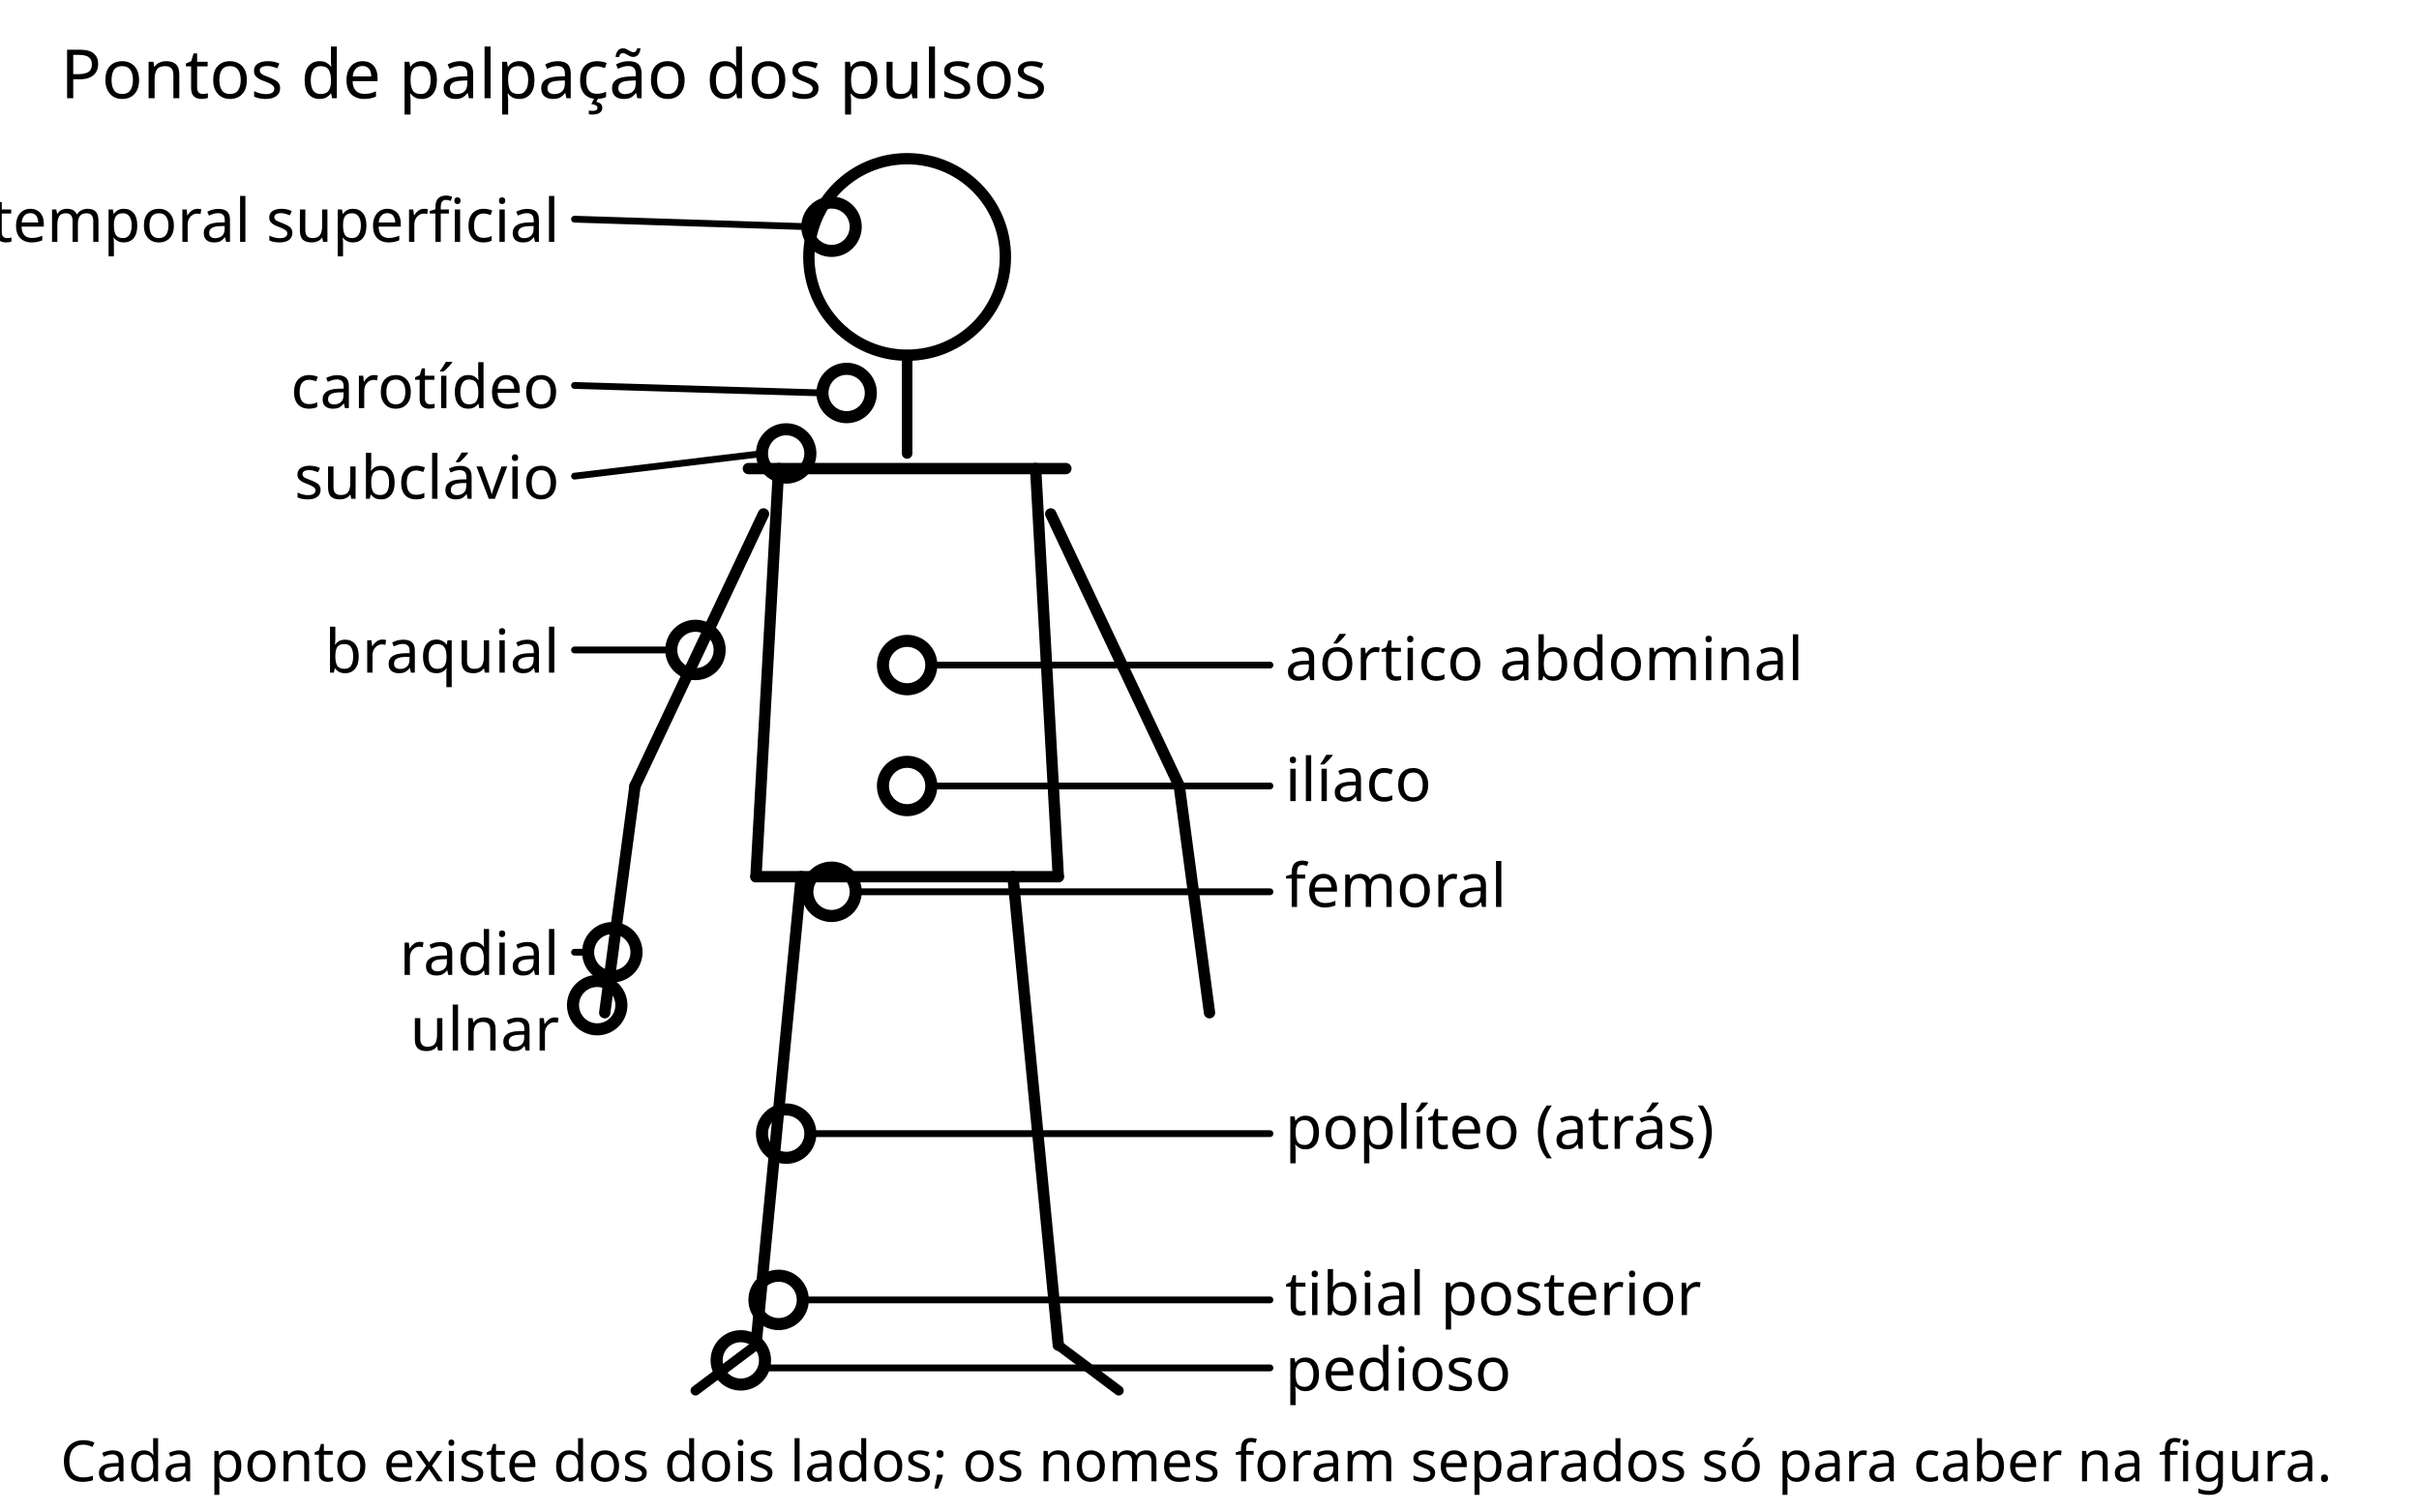
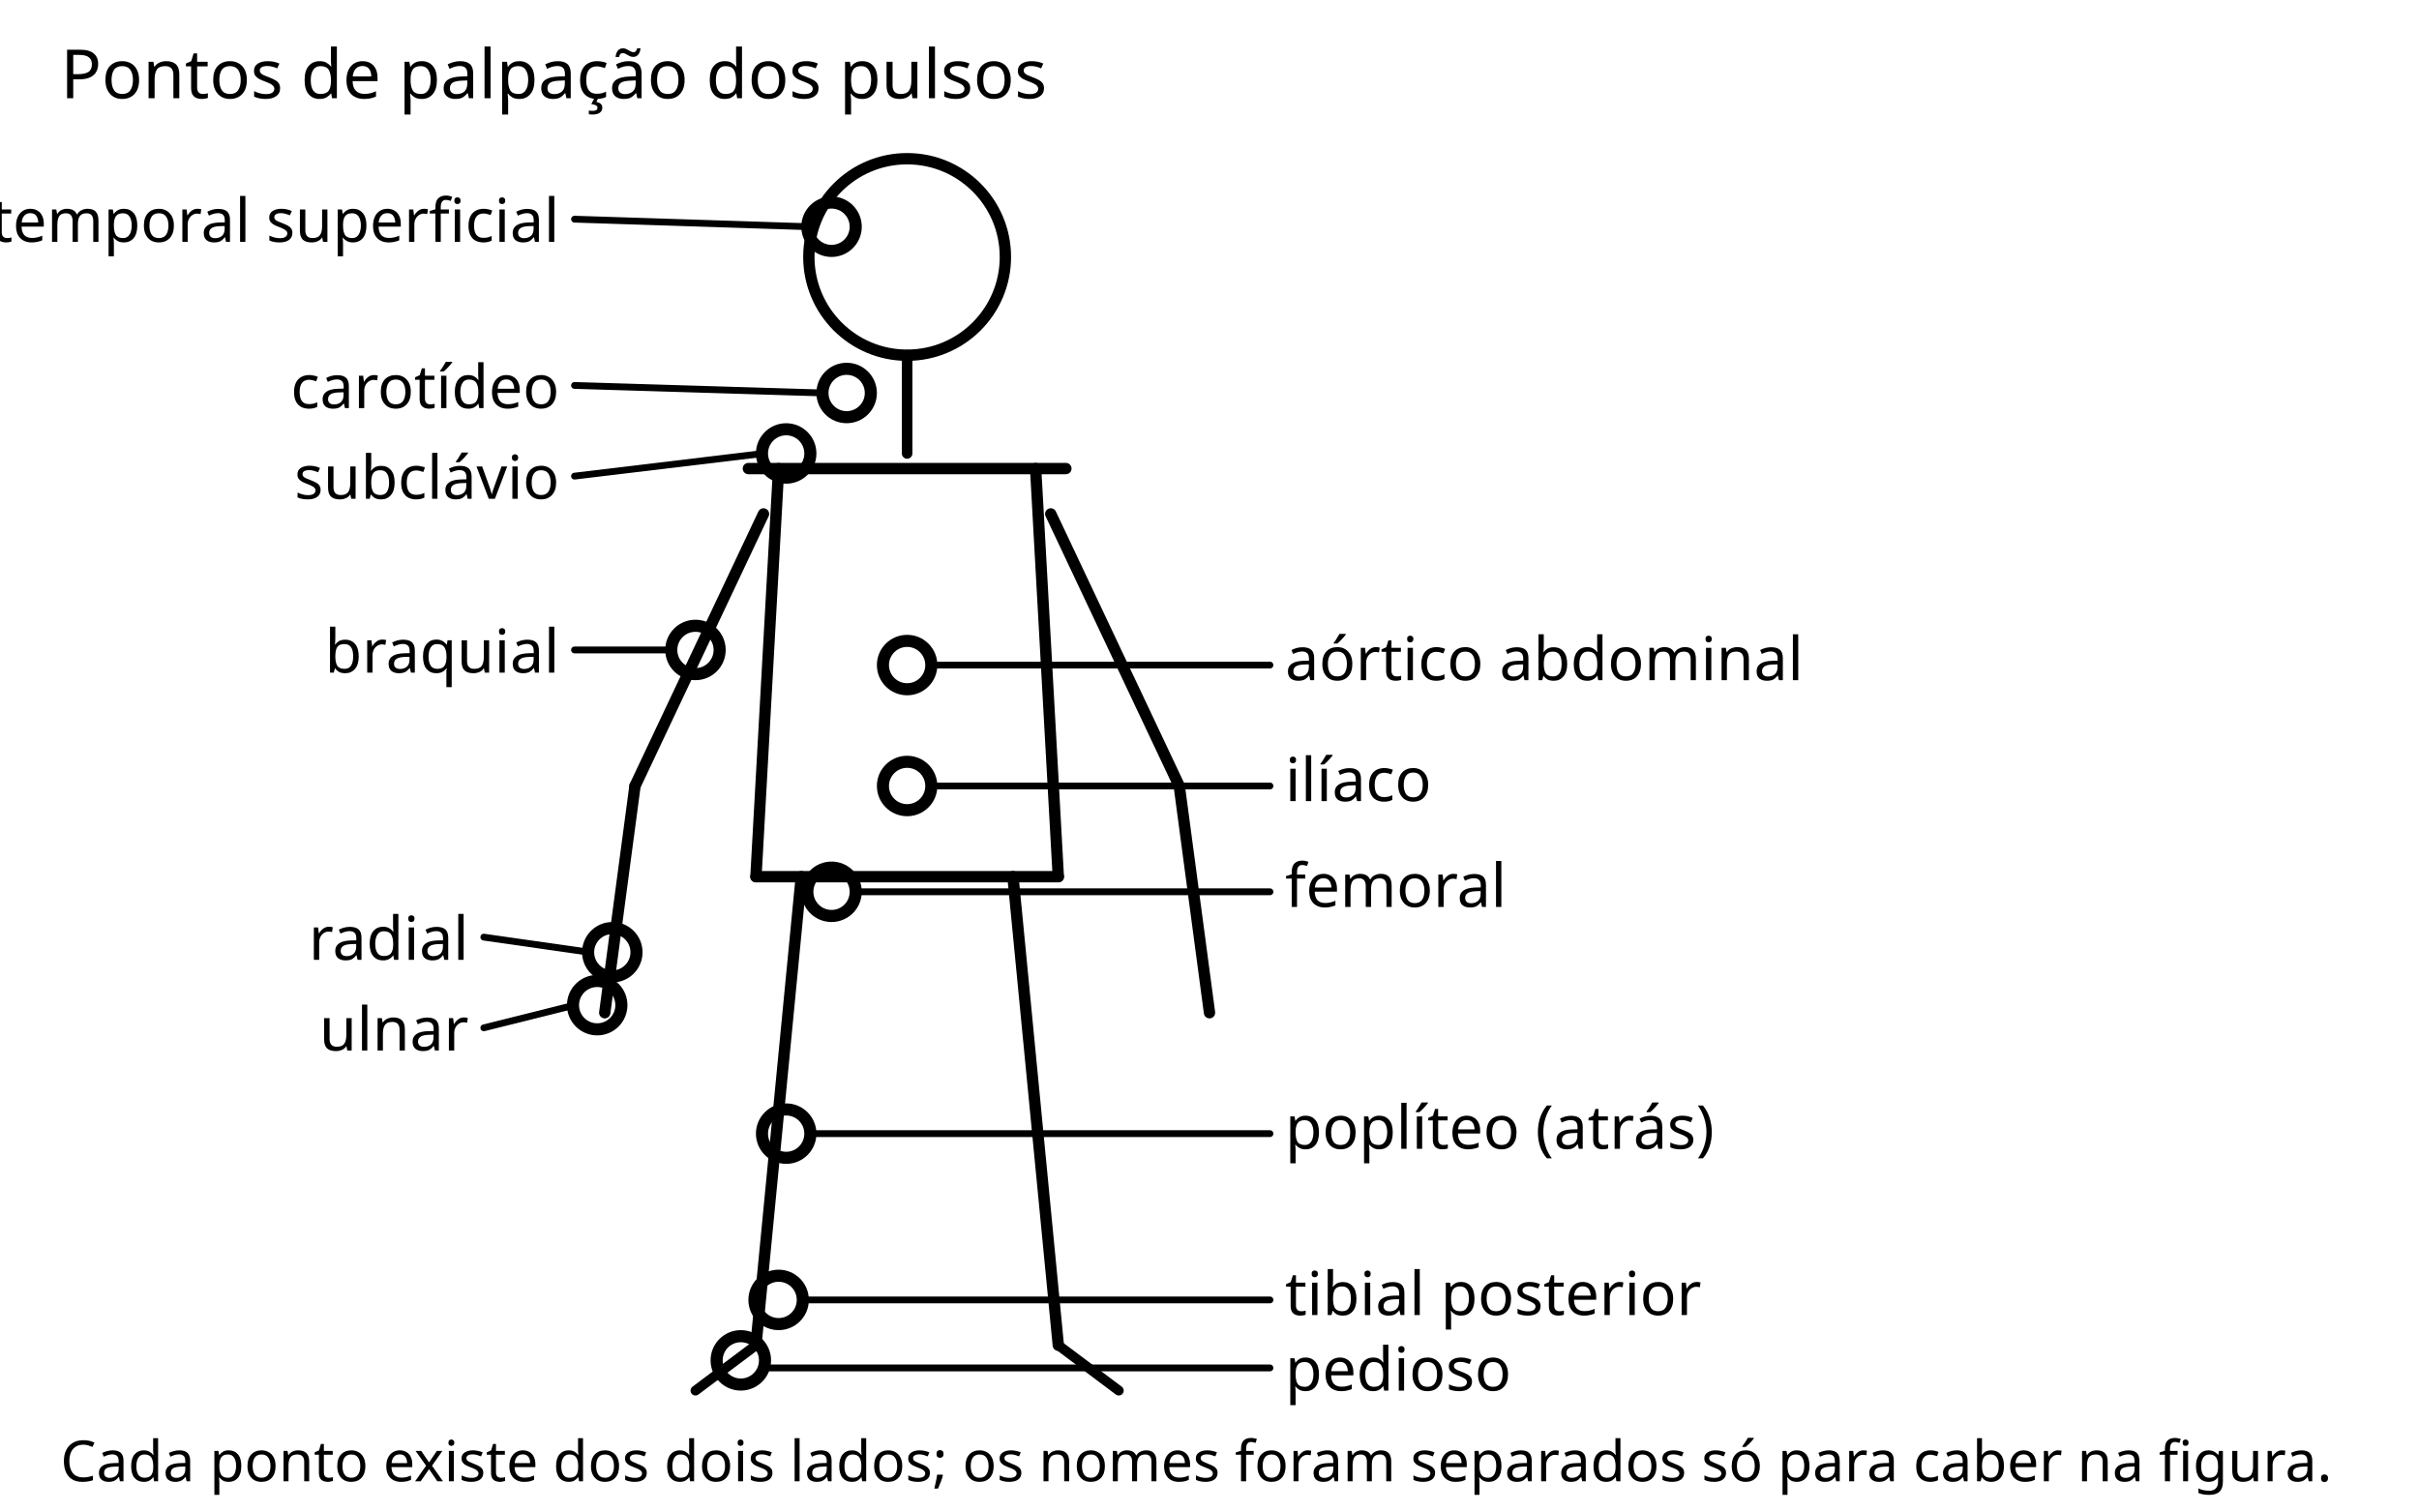
<svg xmlns="http://www.w3.org/2000/svg" viewBox="0 0 320 200" fill="none" stroke="currentColor" stroke-width="2" stroke-linecap="round" stroke-linejoin="round">
  <g font-family="sans-serif" font-size="9" fill="currentColor" stroke="none">
    <text x="8" y="13">Pontos de palpação dos pulsos</text>
  </g>
  <circle cx="120" cy="34" r="13" stroke-width="1.5" />
  <path d="M 120 47 L 120 60" stroke-width="1.4" />
  <path d="M 99 62 L 141 62" stroke-width="1.5" />
  <path d="M 103 62 L 100 116" stroke-width="1.5" />
  <path d="M 137 62 L 140 116" stroke-width="1.5" />
  <path d="M 100 116 L 140 116" stroke-width="1.5" />
  <path d="M 101 68 L 84 104" stroke-width="1.5" />
  <path d="M 84 104 L 80 134" stroke-width="1.5" />
  <path d="M 139 68 L 156 104" stroke-width="1.5" />
  <path d="M 156 104 L 160 134" stroke-width="1.5" />
  <path d="M 106 116 L 100 178" stroke-width="1.5" />
  <path d="M 134 116 L 140 178" stroke-width="1.5" />
  <path d="M 100 178 L 92 184" stroke-width="1.3" />
  <path d="M 140 178 L 148 184" stroke-width="1.3" />
  <g stroke-width="1.6">
    <circle cx="110" cy="30" r="3.2" />
    <circle cx="112" cy="52" r="3.2" />
    <circle cx="104" cy="60" r="3.2" />
    <circle cx="92" cy="86" r="3.2" />
    <circle cx="81" cy="126" r="3.2" />
    <circle cx="79" cy="133" r="3.2" />
    <circle cx="120" cy="88" r="3.2" />
    <circle cx="120" cy="104" r="3.2" />
    <circle cx="110" cy="118" r="3.2" />
    <circle cx="104" cy="150" r="3.2" />
    <circle cx="103" cy="172" r="3.2" />
    <circle cx="98" cy="180" r="3.2" />
  </g>
  <g font-family="sans-serif" font-size="8" fill="currentColor" stroke="none" text-anchor="end">
    <text x="74" y="32">temporal superficial</text>
    <text x="74" y="54">carotídeo</text>
    <text x="74" y="66">subclávio</text>
    <text x="74" y="89">braquial</text>
-     <text x="74" y="129">radial</text>
-     <text x="74" y="139">ulnar</text>
+     <text x="62" y="127">radial</text>
+     <text x="62" y="139">ulnar</text>
  </g>
  <g stroke-width="0.9">
    <path d="M 76 29 L 107 30" />
    <path d="M 76 51 L 109 52" />
    <path d="M 76 63 L 101 60" />
    <path d="M 76 86 L 89 86" />
-     <path d="M 76 126 L 78 126" />
+     <path d="M 64 124 L 78 126" />
+     <path d="M 64 136 L 76 133" />
  </g>
  <g font-family="sans-serif" font-size="8" fill="currentColor" stroke="none">
    <text x="170" y="90">aórtico abdominal</text>
    <text x="170" y="106">ilíaco</text>
    <text x="170" y="120">femoral</text>
    <text x="170" y="152">poplíteo (atrás)</text>
    <text x="170" y="174">tibial posterior</text>
    <text x="170" y="184">pedioso</text>
  </g>
  <g stroke-width="0.9">
    <path d="M 123 88 L 168 88" />
    <path d="M 123 104 L 168 104" />
    <path d="M 113 118 L 168 118" />
    <path d="M 107 150 L 168 150" />
    <path d="M 106 172 L 168 172" />
    <path d="M 101 181 L 168 181" />
  </g>
  <g font-family="sans-serif" font-size="7.5" fill="currentColor" stroke="none">
    <text x="8" y="196">Cada ponto existe dos dois lados; os nomes foram separados só para caber na figura.</text>
  </g>
</svg>
